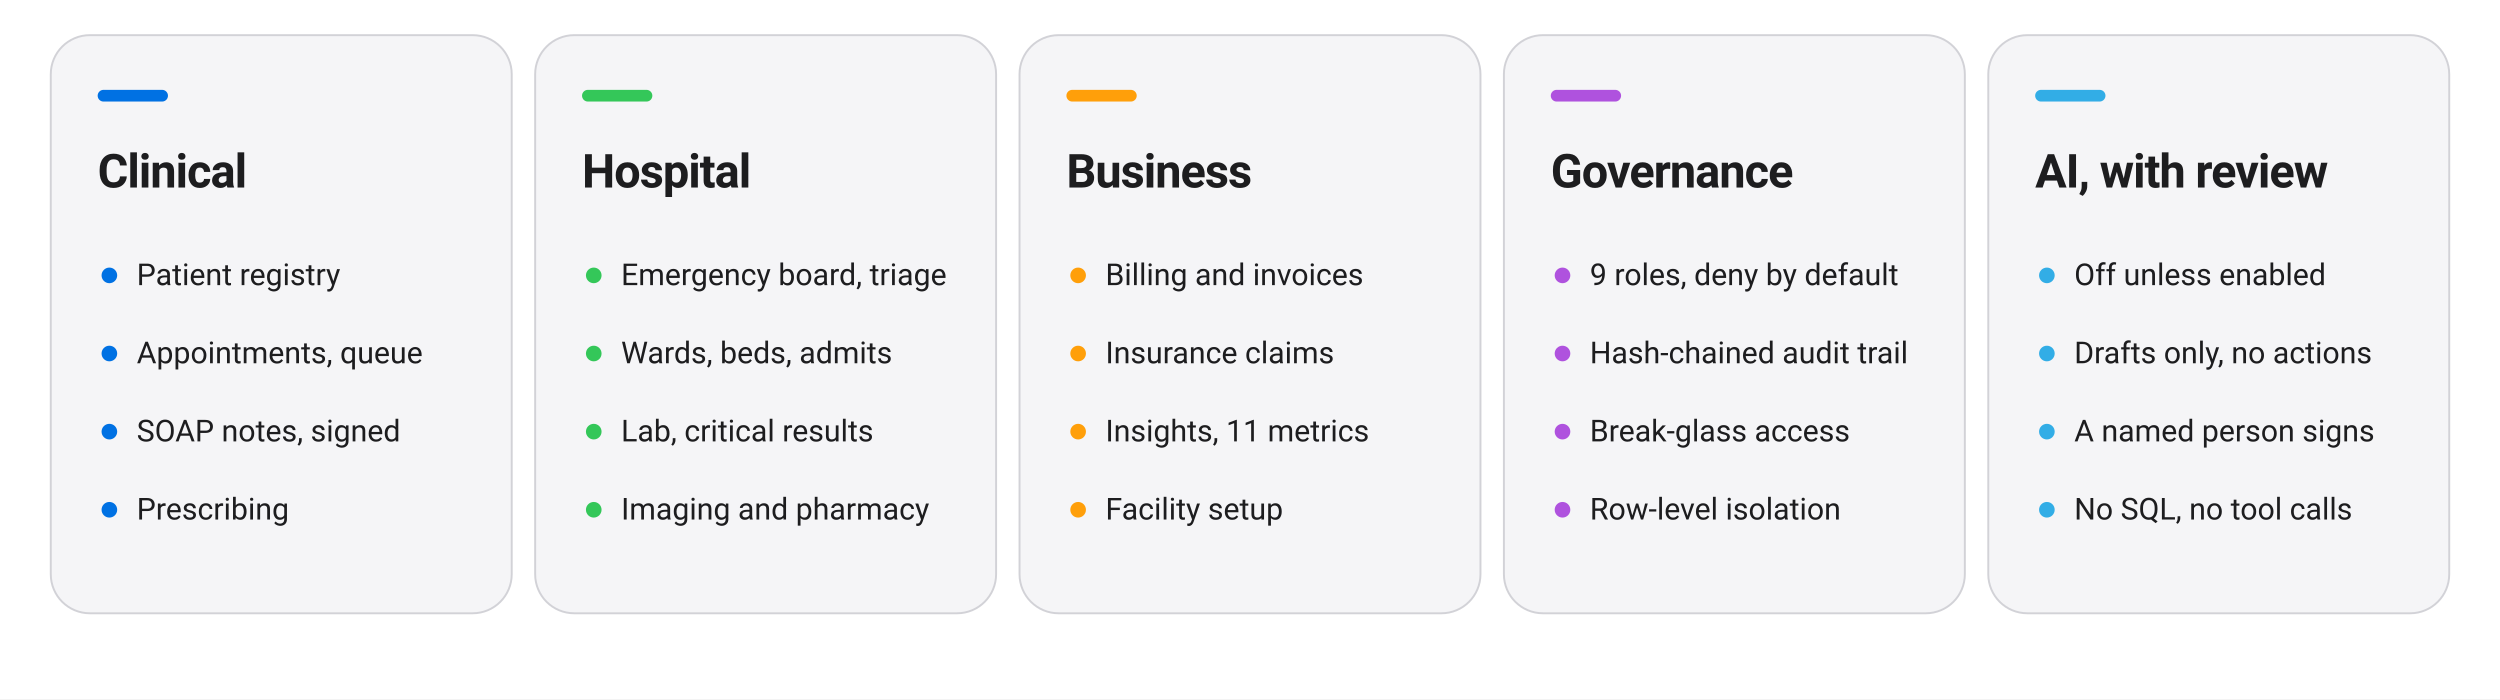
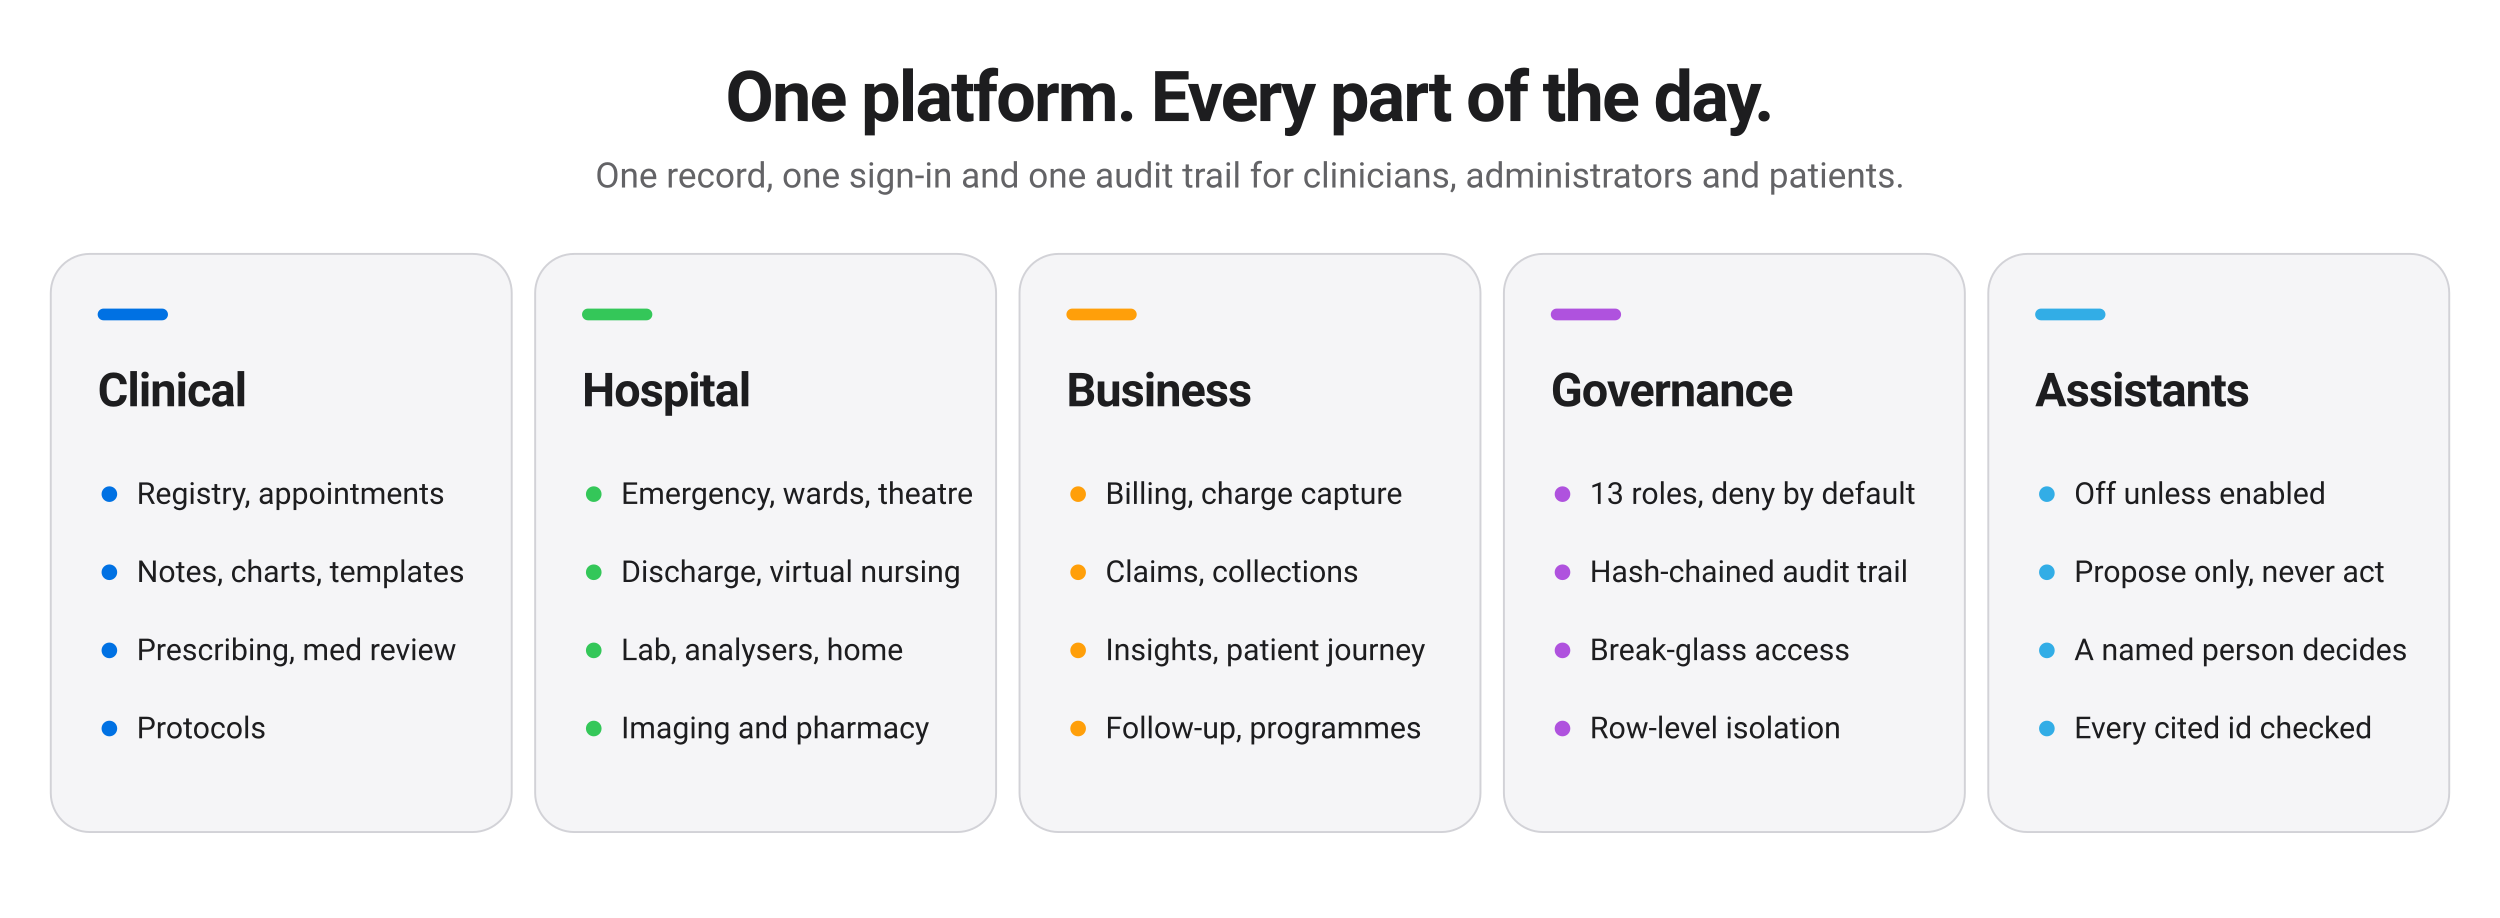
- <svg xmlns="http://www.w3.org/2000/svg" viewBox="0 112 1280 358" width="1280" height="358" role="img" aria-labelledby="t d">
+ <svg xmlns="http://www.w3.org/2000/svg" viewBox="0 0 1280 470" width="1280" height="470" role="img" aria-labelledby="t d">
  <defs />
  <rect x="0" y="0" width="1280" height="470" rx="0" fill="#ffffff" />
  <text x="640" y="62" font-family="-apple-system,BlinkMacSystemFont,'SF Pro Display','SF Pro Text','Segoe UI',Roboto,Helvetica,Arial,sans-serif" font-size="36" font-weight="700" fill="#1d1d1f" text-anchor="middle" letter-spacing="-1">One platform. Every part of the day.</text>
-   <text x="640" y="96" font-family="-apple-system,BlinkMacSystemFont,'SF Pro Display','SF Pro Text','Segoe UI',Roboto,Helvetica,Arial,sans-serif" font-size="18" font-weight="400" fill="#6e6e73" text-anchor="middle">Twelve modules for clinicians, administrators and patients.</text>
+   <text x="640" y="96" font-family="-apple-system,BlinkMacSystemFont,'SF Pro Display','SF Pro Text','Segoe UI',Roboto,Helvetica,Arial,sans-serif" font-size="18" font-weight="400" fill="#636366" text-anchor="middle">One record, one sign-in and one audit trail for clinicians, administrators and patients.</text>
  <rect x="26" y="130" width="236" height="296" rx="20" fill="#f5f5f7" stroke="#d2d2d7" stroke-width="1" />
  <rect x="50" y="158" width="36" height="6" rx="3" fill="#0071e3" />
  <text x="50" y="208" font-family="-apple-system,BlinkMacSystemFont,'SF Pro Display','SF Pro Text','Segoe UI',Roboto,Helvetica,Arial,sans-serif" font-size="24" font-weight="700" fill="#1d1d1f" letter-spacing="-0.5">Clinical</text>
  <circle cx="56" cy="253" r="4" fill="#0071e3" />
-   <text x="70" y="258" font-family="-apple-system,BlinkMacSystemFont,'SF Pro Display','SF Pro Text','Segoe UI',Roboto,Helvetica,Arial,sans-serif" font-size="15.5" font-weight="400" fill="#1d1d1f">Patient registry</text>
+   <text x="70" y="258" font-family="-apple-system,BlinkMacSystemFont,'SF Pro Display','SF Pro Text','Segoe UI',Roboto,Helvetica,Arial,sans-serif" font-size="15.5" font-weight="400" fill="#1d1d1f">Registry, appointments</text>
  <circle cx="56" cy="293" r="4" fill="#0071e3" />
-   <text x="70" y="298" font-family="-apple-system,BlinkMacSystemFont,'SF Pro Display','SF Pro Text','Segoe UI',Roboto,Helvetica,Arial,sans-serif" font-size="15.5" font-weight="400" fill="#1d1d1f">Appointments, queue</text>
+   <text x="70" y="298" font-family="-apple-system,BlinkMacSystemFont,'SF Pro Display','SF Pro Text','Segoe UI',Roboto,Helvetica,Arial,sans-serif" font-size="15.5" font-weight="400" fill="#1d1d1f">Notes, charts, templates</text>
  <circle cx="56" cy="333" r="4" fill="#0071e3" />
-   <text x="70" y="338" font-family="-apple-system,BlinkMacSystemFont,'SF Pro Display','SF Pro Text','Segoe UI',Roboto,Helvetica,Arial,sans-serif" font-size="15.5" font-weight="400" fill="#1d1d1f">SOAP notes, signed</text>
+   <text x="70" y="338" font-family="-apple-system,BlinkMacSystemFont,'SF Pro Display','SF Pro Text','Segoe UI',Roboto,Helvetica,Arial,sans-serif" font-size="15.5" font-weight="400" fill="#1d1d1f">Prescribing, med review</text>
  <circle cx="56" cy="373" r="4" fill="#0071e3" />
-   <text x="70" y="378" font-family="-apple-system,BlinkMacSystemFont,'SF Pro Display','SF Pro Text','Segoe UI',Roboto,Helvetica,Arial,sans-serif" font-size="15.5" font-weight="400" fill="#1d1d1f">Prescribing</text>
+   <text x="70" y="378" font-family="-apple-system,BlinkMacSystemFont,'SF Pro Display','SF Pro Text','Segoe UI',Roboto,Helvetica,Arial,sans-serif" font-size="15.5" font-weight="400" fill="#1d1d1f">Protocols</text>
  <rect x="274" y="130" width="236" height="296" rx="20" fill="#f5f5f7" stroke="#d2d2d7" stroke-width="1" />
  <rect x="298" y="158" width="36" height="6" rx="3" fill="#34c759" />
  <text x="298" y="208" font-family="-apple-system,BlinkMacSystemFont,'SF Pro Display','SF Pro Text','Segoe UI',Roboto,Helvetica,Arial,sans-serif" font-size="24" font-weight="700" fill="#1d1d1f" letter-spacing="-0.5">Hospital</text>
  <circle cx="304" cy="253" r="4" fill="#34c759" />
-   <text x="318" y="258" font-family="-apple-system,BlinkMacSystemFont,'SF Pro Display','SF Pro Text','Segoe UI',Roboto,Helvetica,Arial,sans-serif" font-size="15.5" font-weight="400" fill="#1d1d1f">Emergency board, triage</text>
+   <text x="318" y="258" font-family="-apple-system,BlinkMacSystemFont,'SF Pro Display','SF Pro Text','Segoe UI',Roboto,Helvetica,Arial,sans-serif" font-size="15.5" font-weight="400" fill="#1d1d1f">Emergency, wards, theatre</text>
  <circle cx="304" cy="293" r="4" fill="#34c759" />
-   <text x="318" y="298" font-family="-apple-system,BlinkMacSystemFont,'SF Pro Display','SF Pro Text','Segoe UI',Roboto,Helvetica,Arial,sans-serif" font-size="15.5" font-weight="400" fill="#1d1d1f">Wards, beds, admits</text>
+   <text x="318" y="298" font-family="-apple-system,BlinkMacSystemFont,'SF Pro Display','SF Pro Text','Segoe UI',Roboto,Helvetica,Arial,sans-serif" font-size="15.5" font-weight="400" fill="#1d1d1f">Discharge, virtual nursing</text>
  <circle cx="304" cy="333" r="4" fill="#34c759" />
-   <text x="318" y="338" font-family="-apple-system,BlinkMacSystemFont,'SF Pro Display','SF Pro Text','Segoe UI',Roboto,Helvetica,Arial,sans-serif" font-size="15.5" font-weight="400" fill="#1d1d1f">Lab, critical results</text>
+   <text x="318" y="338" font-family="-apple-system,BlinkMacSystemFont,'SF Pro Display','SF Pro Text','Segoe UI',Roboto,Helvetica,Arial,sans-serif" font-size="15.5" font-weight="400" fill="#1d1d1f">Lab, analysers, home</text>
  <circle cx="304" cy="373" r="4" fill="#34c759" />
  <text x="318" y="378" font-family="-apple-system,BlinkMacSystemFont,'SF Pro Display','SF Pro Text','Segoe UI',Roboto,Helvetica,Arial,sans-serif" font-size="15.5" font-weight="400" fill="#1d1d1f">Imaging and pharmacy</text>
  <rect x="522" y="130" width="236" height="296" rx="20" fill="#f5f5f7" stroke="#d2d2d7" stroke-width="1" />
  <rect x="546" y="158" width="36" height="6" rx="3" fill="#ff9f0a" />
  <text x="546" y="208" font-family="-apple-system,BlinkMacSystemFont,'SF Pro Display','SF Pro Text','Segoe UI',Roboto,Helvetica,Arial,sans-serif" font-size="24" font-weight="700" fill="#1d1d1f" letter-spacing="-0.5">Business</text>
  <circle cx="552" cy="253" r="4" fill="#ff9f0a" />
-   <text x="566" y="258" font-family="-apple-system,BlinkMacSystemFont,'SF Pro Display','SF Pro Text','Segoe UI',Roboto,Helvetica,Arial,sans-serif" font-size="15.5" font-weight="400" fill="#1d1d1f">Billing and invoices</text>
+   <text x="566" y="258" font-family="-apple-system,BlinkMacSystemFont,'SF Pro Display','SF Pro Text','Segoe UI',Roboto,Helvetica,Arial,sans-serif" font-size="15.5" font-weight="400" fill="#1d1d1f">Billing, charge capture</text>
  <circle cx="552" cy="293" r="4" fill="#ff9f0a" />
-   <text x="566" y="298" font-family="-apple-system,BlinkMacSystemFont,'SF Pro Display','SF Pro Text','Segoe UI',Roboto,Helvetica,Arial,sans-serif" font-size="15.5" font-weight="400" fill="#1d1d1f">Insurance claims</text>
+   <text x="566" y="298" font-family="-apple-system,BlinkMacSystemFont,'SF Pro Display','SF Pro Text','Segoe UI',Roboto,Helvetica,Arial,sans-serif" font-size="15.5" font-weight="400" fill="#1d1d1f">Claims, collections</text>
  <circle cx="552" cy="333" r="4" fill="#ff9f0a" />
-   <text x="566" y="338" font-family="-apple-system,BlinkMacSystemFont,'SF Pro Display','SF Pro Text','Segoe UI',Roboto,Helvetica,Arial,sans-serif" font-size="15.5" font-weight="400" fill="#1d1d1f">Insights, 11 metrics</text>
+   <text x="566" y="338" font-family="-apple-system,BlinkMacSystemFont,'SF Pro Display','SF Pro Text','Segoe UI',Roboto,Helvetica,Arial,sans-serif" font-size="15.5" font-weight="400" fill="#1d1d1f">Insights, patient journey</text>
  <circle cx="552" cy="373" r="4" fill="#ff9f0a" />
-   <text x="566" y="378" font-family="-apple-system,BlinkMacSystemFont,'SF Pro Display','SF Pro Text','Segoe UI',Roboto,Helvetica,Arial,sans-serif" font-size="15.5" font-weight="400" fill="#1d1d1f">Facility setup</text>
+   <text x="566" y="378" font-family="-apple-system,BlinkMacSystemFont,'SF Pro Display','SF Pro Text','Segoe UI',Roboto,Helvetica,Arial,sans-serif" font-size="15.5" font-weight="400" fill="#1d1d1f">Follow-up, programmes</text>
  <rect x="770" y="130" width="236" height="296" rx="20" fill="#f5f5f7" stroke="#d2d2d7" stroke-width="1" />
  <rect x="794" y="158" width="36" height="6" rx="3" fill="#af52de" />
  <text x="794" y="208" font-family="-apple-system,BlinkMacSystemFont,'SF Pro Display','SF Pro Text','Segoe UI',Roboto,Helvetica,Arial,sans-serif" font-size="24" font-weight="700" fill="#1d1d1f" letter-spacing="-0.5">Governance</text>
  <circle cx="800" cy="253" r="4" fill="#af52de" />
-   <text x="814" y="258" font-family="-apple-system,BlinkMacSystemFont,'SF Pro Display','SF Pro Text','Segoe UI',Roboto,Helvetica,Arial,sans-serif" font-size="15.5" font-weight="400" fill="#1d1d1f">9 roles, deny by default</text>
+   <text x="814" y="258" font-family="-apple-system,BlinkMacSystemFont,'SF Pro Display','SF Pro Text','Segoe UI',Roboto,Helvetica,Arial,sans-serif" font-size="15.5" font-weight="400" fill="#1d1d1f">13 roles, deny by default</text>
  <circle cx="800" cy="293" r="4" fill="#af52de" />
  <text x="814" y="298" font-family="-apple-system,BlinkMacSystemFont,'SF Pro Display','SF Pro Text','Segoe UI',Roboto,Helvetica,Arial,sans-serif" font-size="15.5" font-weight="400" fill="#1d1d1f">Hash-chained audit trail</text>
  <circle cx="800" cy="333" r="4" fill="#af52de" />
  <text x="814" y="338" font-family="-apple-system,BlinkMacSystemFont,'SF Pro Display','SF Pro Text','Segoe UI',Roboto,Helvetica,Arial,sans-serif" font-size="15.5" font-weight="400" fill="#1d1d1f">Break-glass access</text>
  <circle cx="800" cy="373" r="4" fill="#af52de" />
  <text x="814" y="378" font-family="-apple-system,BlinkMacSystemFont,'SF Pro Display','SF Pro Text','Segoe UI',Roboto,Helvetica,Arial,sans-serif" font-size="15.5" font-weight="400" fill="#1d1d1f">Row-level isolation</text>
  <rect x="1018" y="130" width="236" height="296" rx="20" fill="#f5f5f7" stroke="#d2d2d7" stroke-width="1" />
  <rect x="1042" y="158" width="36" height="6" rx="3" fill="#32ade6" />
-   <text x="1042" y="208" font-family="-apple-system,BlinkMacSystemFont,'SF Pro Display','SF Pro Text','Segoe UI',Roboto,Helvetica,Arial,sans-serif" font-size="24" font-weight="700" fill="#1d1d1f" letter-spacing="-0.5">AI, with review</text>
+   <text x="1042" y="208" font-family="-apple-system,BlinkMacSystemFont,'SF Pro Display','SF Pro Text','Segoe UI',Roboto,Helvetica,Arial,sans-serif" font-size="24" font-weight="700" fill="#1d1d1f" letter-spacing="-0.5">Assistants</text>
  <circle cx="1048" cy="253" r="4" fill="#32ade6" />
  <text x="1062" y="258" font-family="-apple-system,BlinkMacSystemFont,'SF Pro Display','SF Pro Text','Segoe UI',Roboto,Helvetica,Arial,sans-serif" font-size="15.5" font-weight="400" fill="#1d1d1f">Off unless enabled</text>
  <circle cx="1048" cy="293" r="4" fill="#32ade6" />
-   <text x="1062" y="298" font-family="-apple-system,BlinkMacSystemFont,'SF Pro Display','SF Pro Text','Segoe UI',Roboto,Helvetica,Arial,sans-serif" font-size="15.5" font-weight="400" fill="#1d1d1f">Drafts only, no actions</text>
+   <text x="1062" y="298" font-family="-apple-system,BlinkMacSystemFont,'SF Pro Display','SF Pro Text','Segoe UI',Roboto,Helvetica,Arial,sans-serif" font-size="15.5" font-weight="400" fill="#1d1d1f">Propose only, never act</text>
  <circle cx="1048" cy="333" r="4" fill="#32ade6" />
-   <text x="1062" y="338" font-family="-apple-system,BlinkMacSystemFont,'SF Pro Display','SF Pro Text','Segoe UI',Roboto,Helvetica,Arial,sans-serif" font-size="15.5" font-weight="400" fill="#1d1d1f">A named person signs</text>
+   <text x="1062" y="338" font-family="-apple-system,BlinkMacSystemFont,'SF Pro Display','SF Pro Text','Segoe UI',Roboto,Helvetica,Arial,sans-serif" font-size="15.5" font-weight="400" fill="#1d1d1f">A named person decides</text>
  <circle cx="1048" cy="373" r="4" fill="#32ade6" />
-   <text x="1062" y="378" font-family="-apple-system,BlinkMacSystemFont,'SF Pro Display','SF Pro Text','Segoe UI',Roboto,Helvetica,Arial,sans-serif" font-size="15.5" font-weight="400" fill="#1d1d1f">No SQL, no tool calls</text>
+   <text x="1062" y="378" font-family="-apple-system,BlinkMacSystemFont,'SF Pro Display','SF Pro Text','Segoe UI',Roboto,Helvetica,Arial,sans-serif" font-size="15.5" font-weight="400" fill="#1d1d1f">Every cited id checked</text>
</svg>
